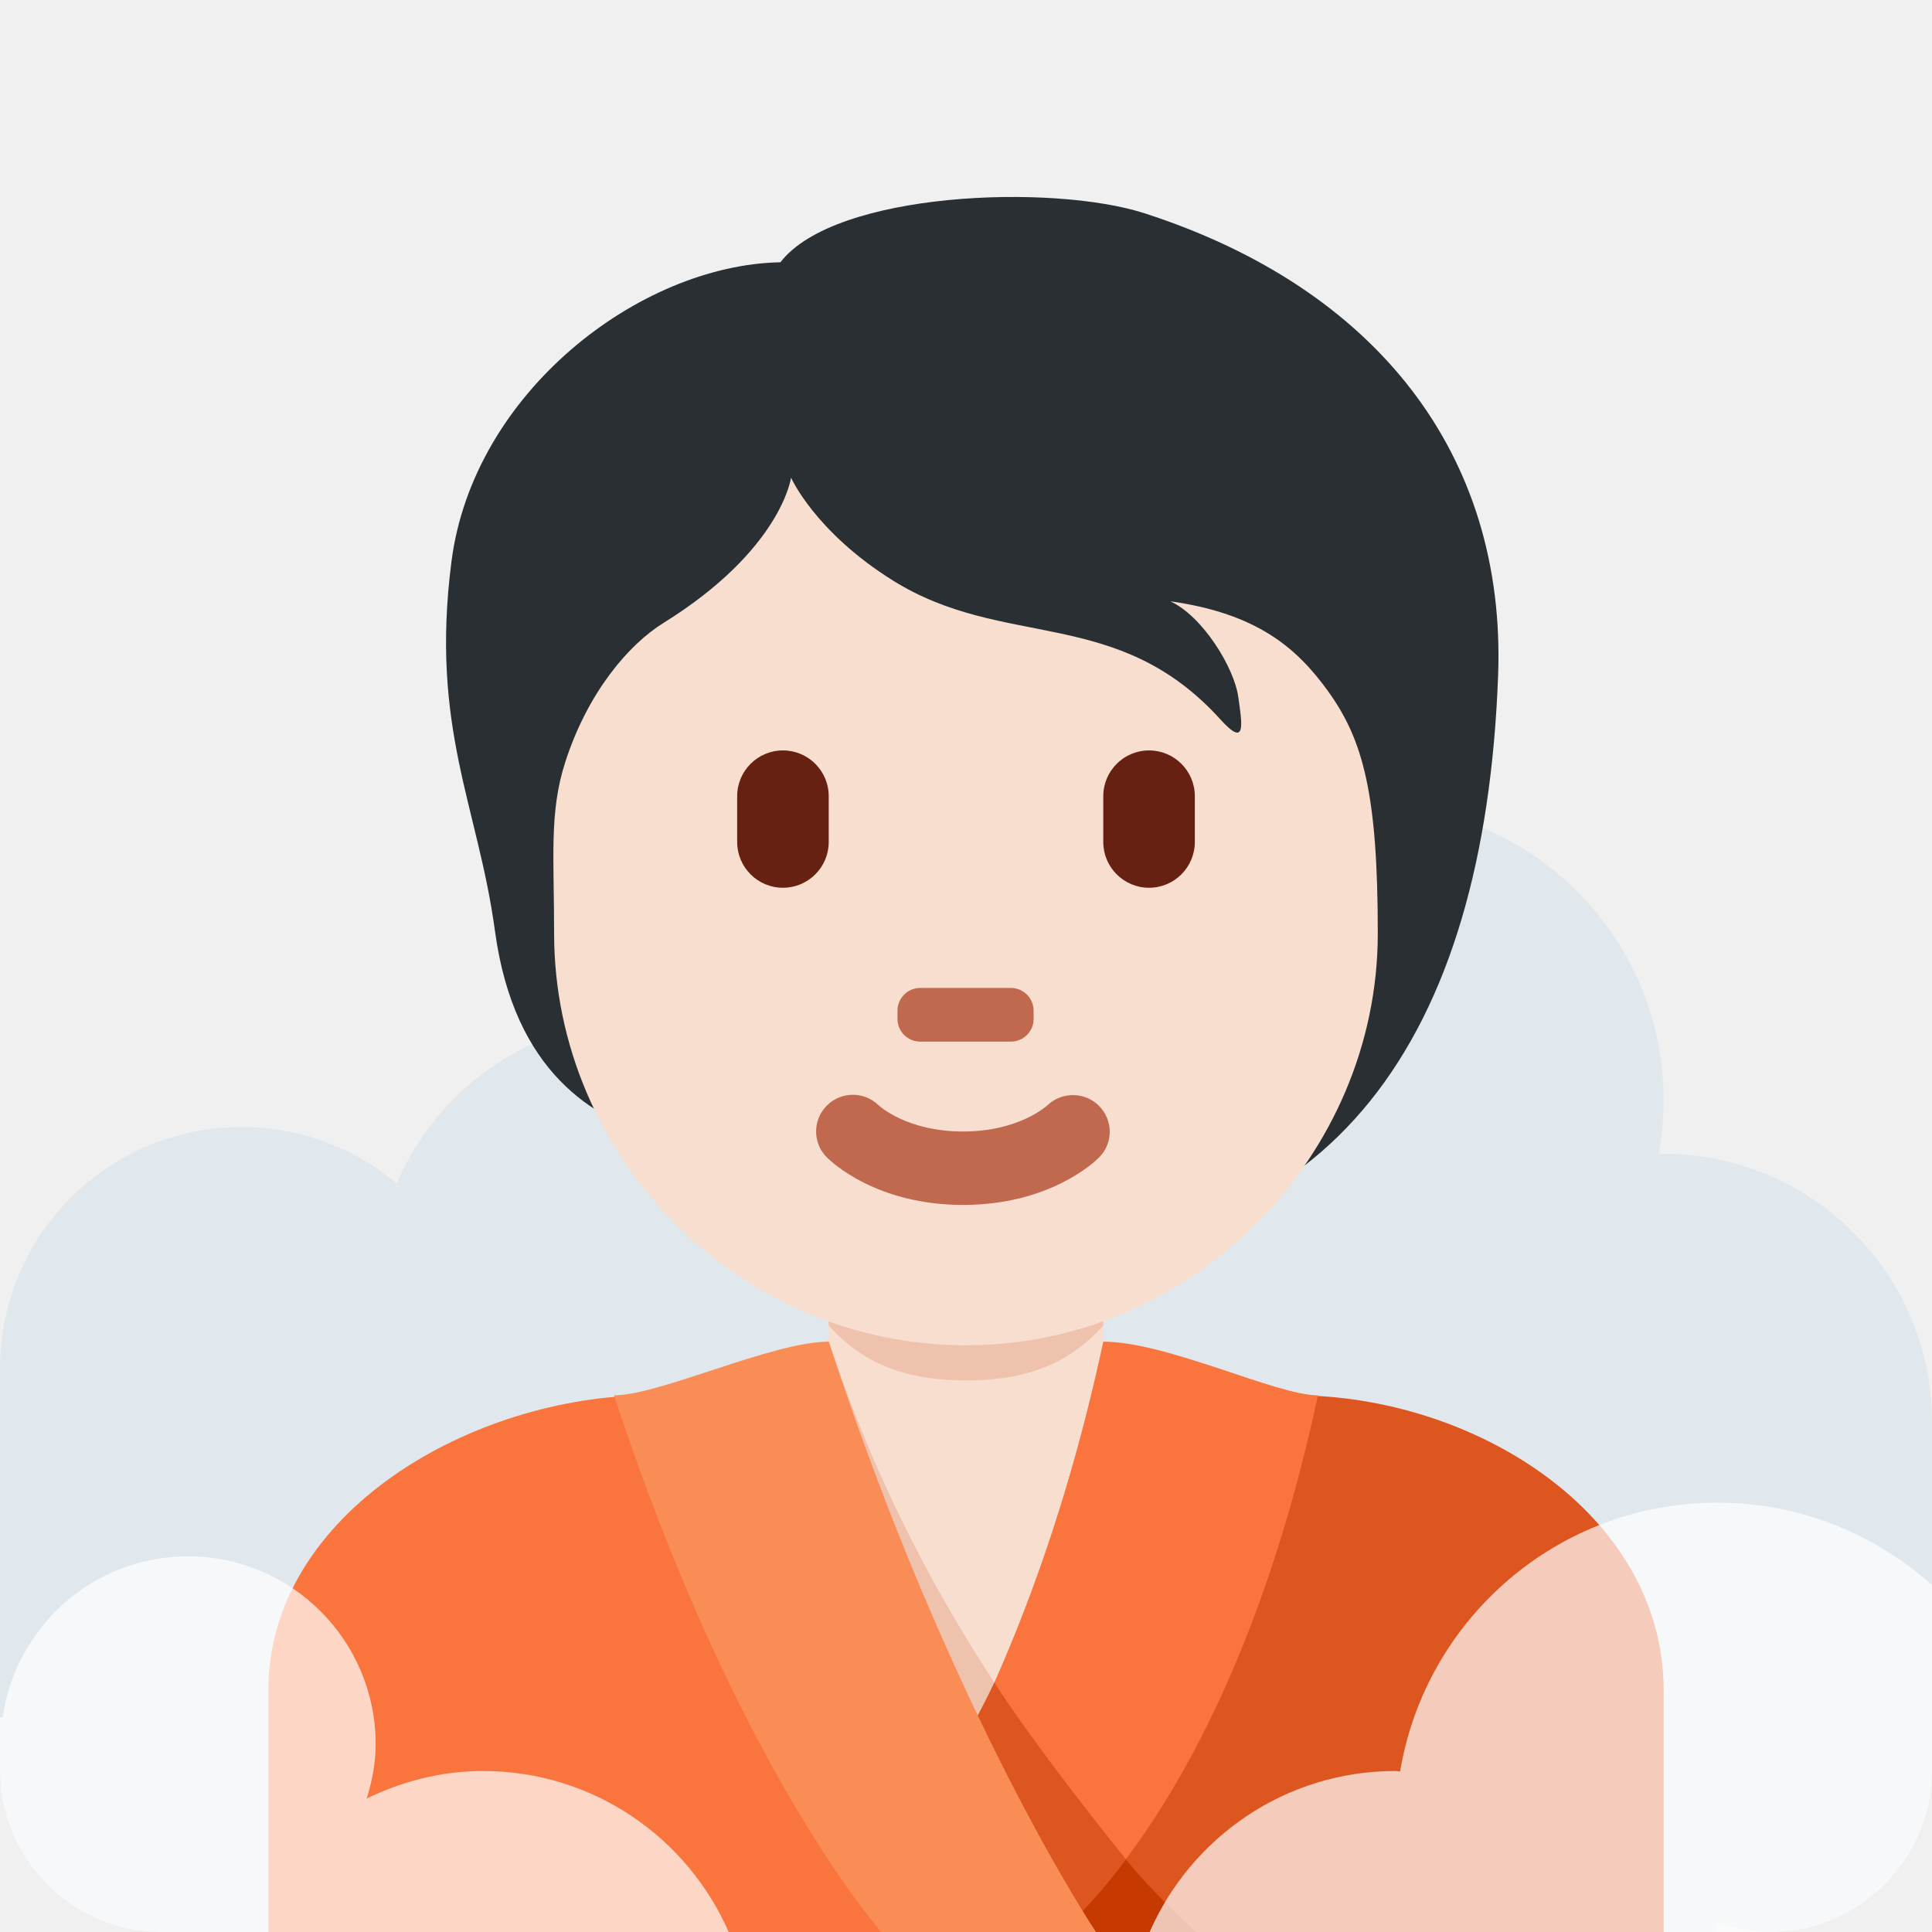
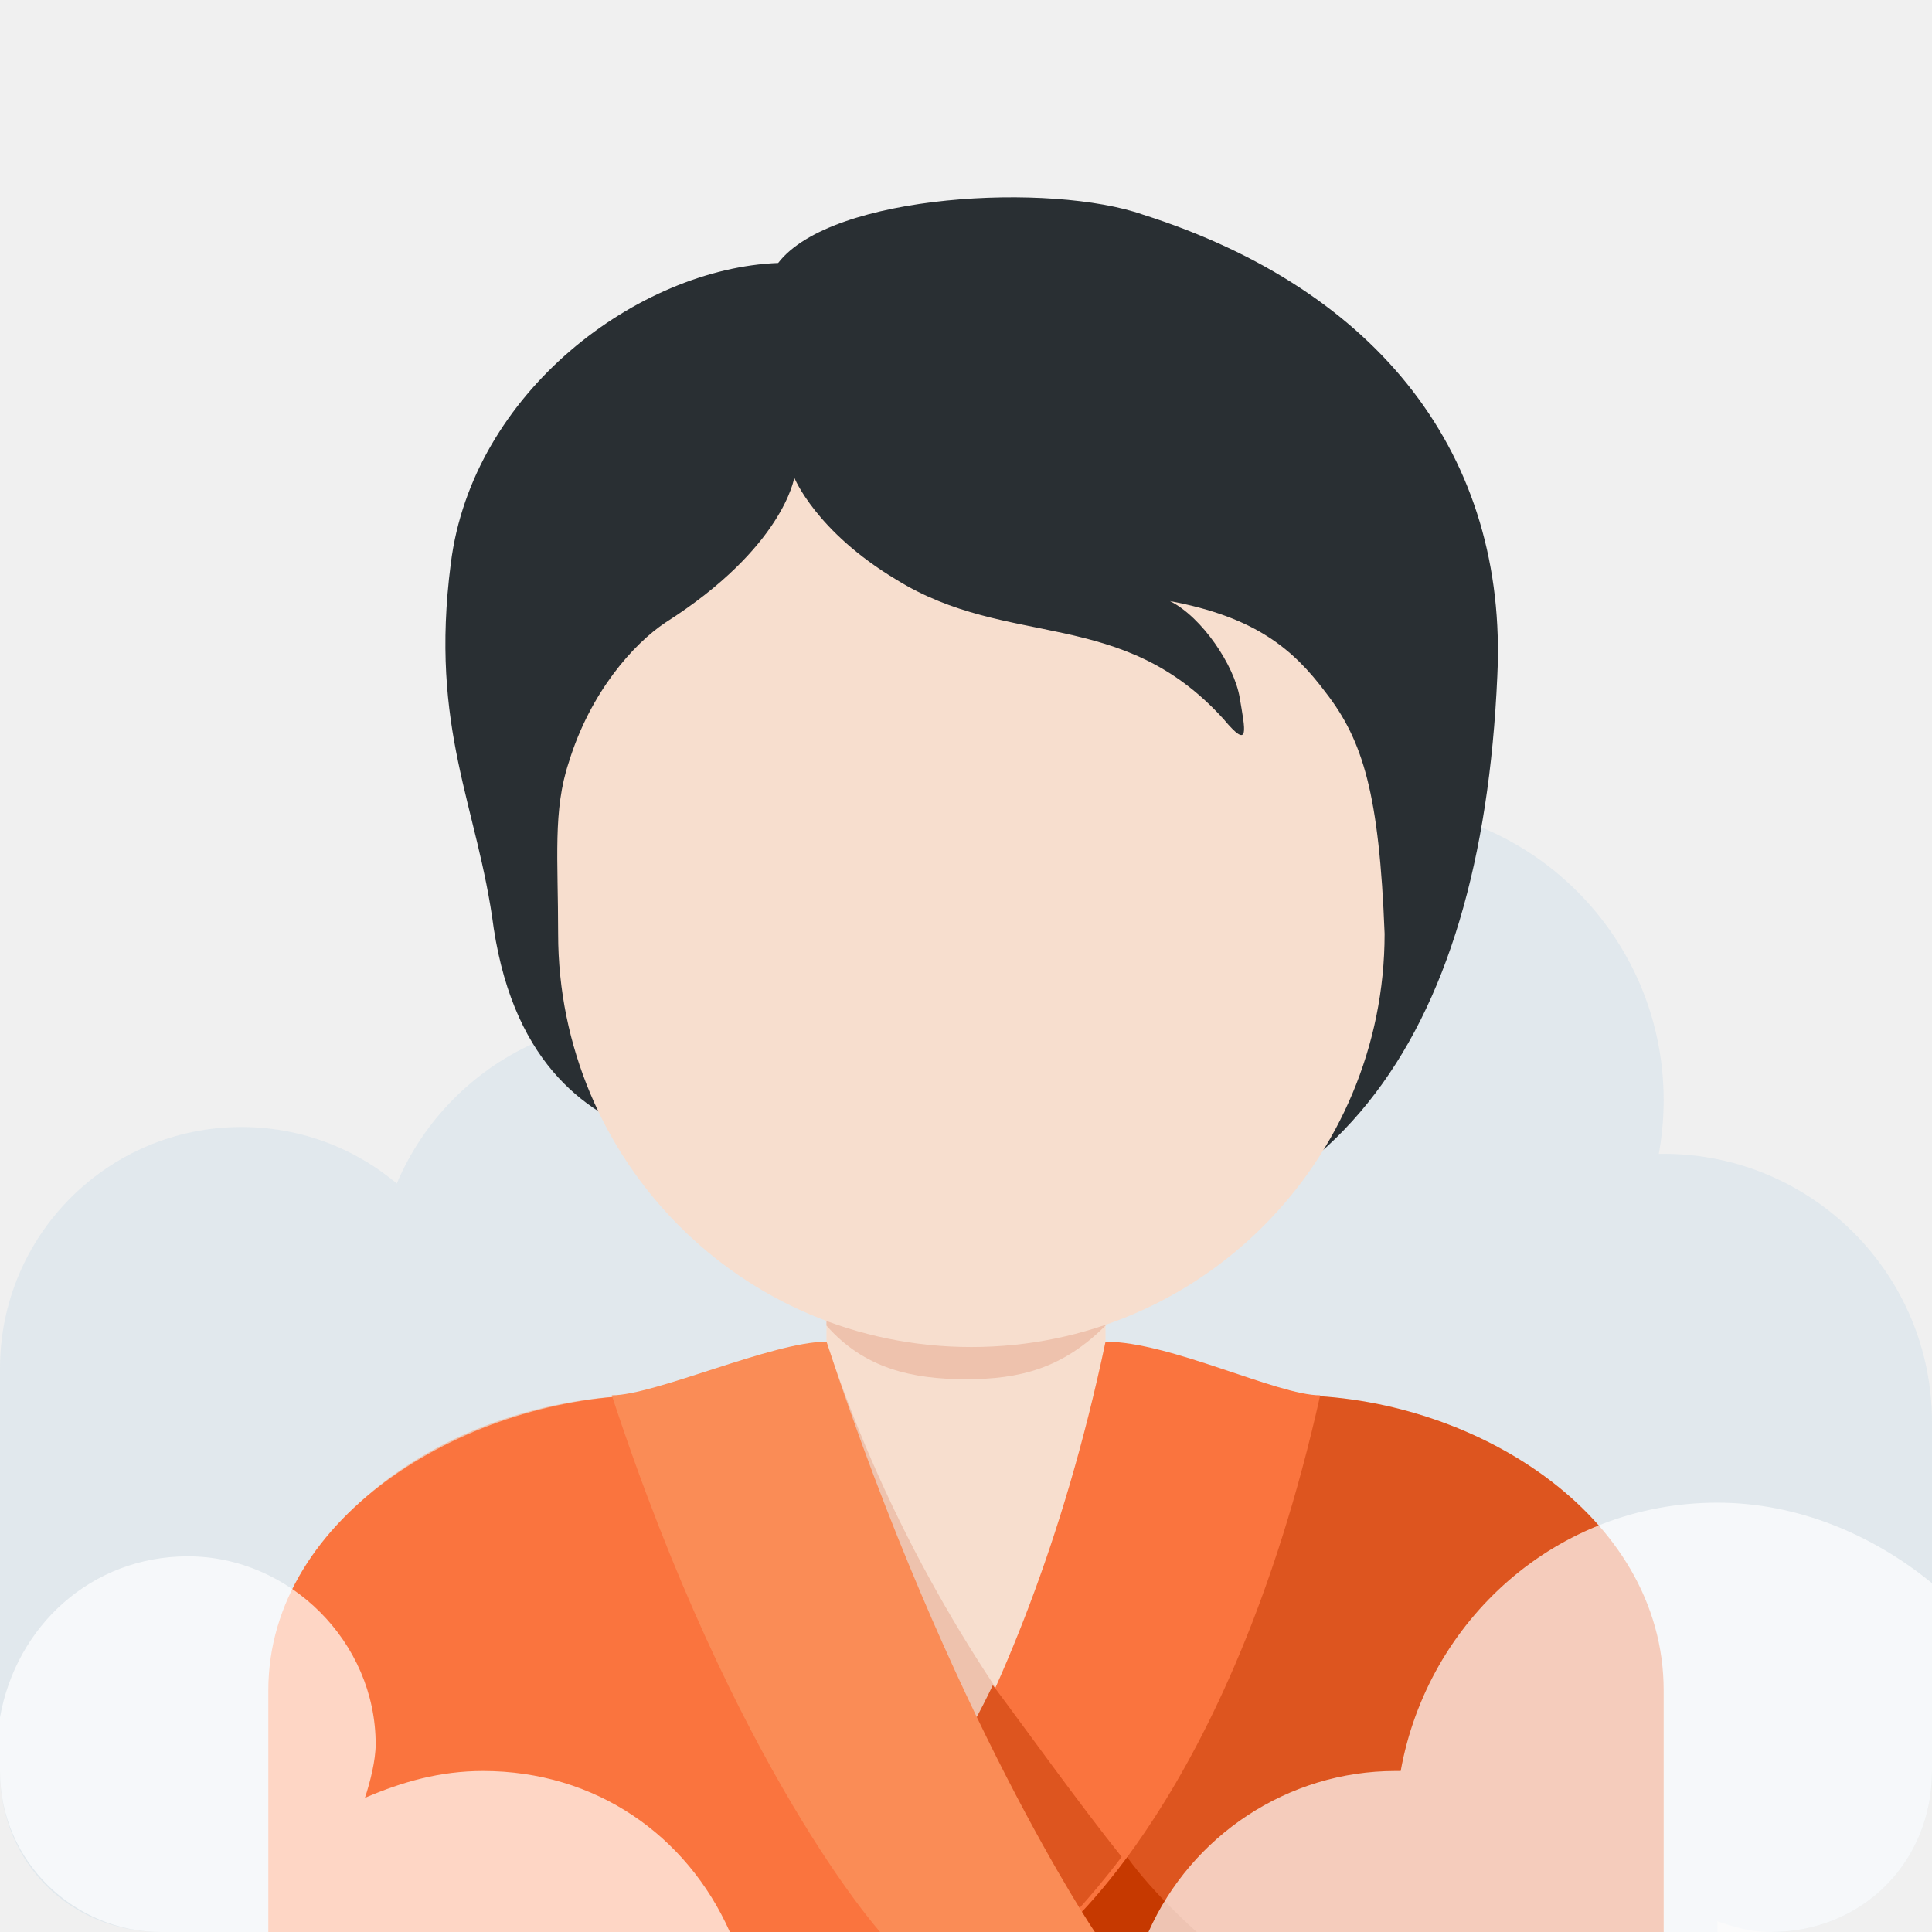
- <svg xmlns="http://www.w3.org/2000/svg" viewBox="0 0 36 36">
-   <g fill="#E1E8ED">
-     <circle cx="4.5" cy="25.5" r="4.5" />
-     <circle cx="25.5" cy="20.5" r="5.5" />
-     <circle cx="31" cy="26.5" r="5" />
-     <circle cx="12" cy="24" r="5" />
-     <path d="M33 30c-1.657 0-3 1.343-3 3H6c0-1.657-1.343-3-3-3s-3 1.343-3 3 1.343 3 3 3h29v-.184c.314.112.647.184 1 .184 1.657 0 3-1.343 3-3s-1.343-3-3-3z" />
-     <path d="M0 25.5h9V33H0zM20 23h9v4h-9zm11 3.5h5V33h-5z" />
+ <svg xmlns="http://www.w3.org/2000/svg" version="1.1" id="Layer_1" x="0px" y="0px" viewBox="0 0 36 36" style="enable-background:new 0 0 36 36;" xml:space="preserve">
+   <style type="text/css">
+ 	.st0{fill:#E1E8ED;}
+ 	.st1{fill:#F7DECE;}
+ 	.st2{fill:#292F33;}
+ 	.st3{fill:#EEC2AD;}
+ 	.st4{fill:#DD551F;}
+ 	.st5{fill:#C63900;}
+ 	.st6{fill:#FA743E;}
+ 	.st7{fill:#FA8C56;}
+ 	.st8{opacity:0.7;fill:#FFFFFF;enable-background:new    ;}
+ </style>
+   <g>
+     <circle class="st0" cx="4.5" cy="25.5" r="4.5" />
+     <circle class="st0" cx="25.5" cy="20.5" r="5.5" />
+     <circle class="st0" cx="31" cy="26.5" r="5" />
+     <circle class="st0" cx="12" cy="24" r="5" />
+     <path class="st0" d="M33,30c-1.7,0-3,1.3-3,3H6c0-1.7-1.3-3-3-3s-3,1.3-3,3c0,1.7,1.3,3,3,3h29v-0.2c0.3,0.1,0.6,0.2,1,0.2   c1.7,0,3-1.3,3-3S34.7,30,33,30z" />
+     <path class="st0" d="M0,25.5h9V33H0V25.5z M20,23h9v4h-9V23z M31,26.5h5V33h-5V26.5z" />
  </g>
-   <path fill="#F7DECE" d="M31 36v-4.5c0-3.314-3.56-5.5-6.875-5.5h-12C8.812 26 5 28.186 5 31.5V36h26z" />
-   <path fill="#292F33" d="M21.33 3.975c-1.722-.557-5.775-.405-6.788.912-2.634.051-5.724 2.431-6.129 5.572-.401 3.108.493 4.552.81 6.889.36 2.648 1.849 3.495 3.039 3.85 1.712 2.262 3.533 2.166 6.59 2.166 5.969 0 8.812-3.994 9.063-10.777.153-4.104-2.254-7.211-6.585-8.612z" />
-   <path fill="#F7DECE" d="M15.442 21.658v5.116c0 1.413 1.145 2.558 2.558 2.558 1.413 0 2.558-1.145 2.558-2.558v-5.116h-5.116z" />
-   <path fill="#EEC2AD" d="M15.442 24.698c.713.805 1.597 1.024 2.558 1.024.961 0 1.844-.219 2.558-1.024v-2.047h-5.116v2.047z" />
-   <path fill="#F7DECE" d="M24.744 12.876c-.578-.8-1.317-1.444-2.938-1.672.608.279 1.19 1.241 1.266 1.773.076.532.152.963-.329.431-1.928-2.131-4.027-1.292-6.108-2.593C15.182 9.906 14.74 8.9 14.74 8.9s-.177 1.342-2.381 2.71c-.639.397-1.401 1.279-1.824 2.583-.304.937-.21 1.773-.21 3.201 0 4.169 3.436 7.674 7.674 7.674s7.674-3.536 7.674-7.674c.001-2.593-.27-3.606-.929-4.518z" />
-   <path fill="#C1694F" d="M17.945 22.452c-1.606 0-2.447-.794-2.537-.885-.268-.267-.268-.7 0-.967.266-.265.692-.267.961-.007.035.032.551.491 1.576.491 1.038 0 1.555-.473 1.576-.492.273-.256.703-.248.963.02.26.269.26.691-.004.955-.089.091-.929.885-2.535.885m.891-3.043h-1.69c-.233 0-.423-.19-.423-.423v-.153c0-.233.189-.424.423-.424h1.69c.233 0 .424.19.424.424v.153c0 .234-.191.423-.424.423" />
-   <path fill="#662113" d="M14.589 16.542c-.471 0-.853-.382-.853-.853v-.853c0-.471.382-.853.853-.853s.853.382.853.853v.853c0 .471-.382.853-.853.853zm6.822 0c-.471 0-.853-.382-.853-.853v-.853c0-.471.382-.853.853-.853s.853.382.853.853v.853c-.001.471-.382.853-.853.853z" />
-   <path fill="#EEC2AD" d="M15.442 24.986L12.125 26c-2.062 0-4.316.847-5.725 2.285-.249.522-.4 1.099-.4 1.715v6h16.422s-4.686-4.014-6.98-11.014z" />
-   <path fill="#DD551F" d="M24.125 26h-1.567c-1.62 7.571-6.822 10-6.822 10H31v-4.5c0-3.314-3.56-5.5-6.875-5.5z" />
-   <path fill="#C63900" d="M15.736 36h6.553s-.784-.695-1.311-1.355C19.506 35.539 15.736 36 15.736 36z" />
-   <path fill="#FA743E" d="M24.558 26c-.777 0-2.81-1-4-1-1.62 7.571-4.822 11-4.822 11h4s3.202-2.429 4.822-10z" />
-   <path fill="#DD551F" d="M18.529 31.351C17.645 33.209 15.736 36 15.736 36h4.047s.639-.581 1.196-1.355c-.832-1.033-1.9-2.426-2.45-3.294z" />
-   <path fill="#FA743E" d="M13.442 26h-1.317C8.812 26 5 28.186 5 31.5V36h15.422s-4.686-3-6.98-10z" />
-   <path fill="#FA8C56" d="M15.442 25c-1.047 0-3.153 1-4 1 2.295 7 4.98 10 4.98 10h4s-2.686-4-4.98-11z" />
-   <path d="M32 28c-2.975 0-5.438 2.168-5.911 5.009C26.058 33.008 26.03 33 26 33c-2.049 0-3.806 1.236-4.578 3H33c1.65 0 3-1.35 3-3v-3.463C34.938 28.584 33.539 28 32 28zm-18.422 8c-.772-1.764-2.529-3-4.578-3-.78 0-1.509.194-2.166.512.098-.322.166-.657.166-1.012C7 30.567 5.433 29 3.5 29 1.738 29 .295 30.306.05 32H0v1c0 1.65 1.35 3 3 3h10.578z" opacity=".7" fill="#FFF" />
+   <path class="st1" d="M31,36v-4.5c0-3.3-3.6-5.5-6.9-5.5h-12C8.8,26,5,28.2,5,31.5V36H31z" />
+   <path class="st2" d="M21.3,4c-1.7-0.6-5.8-0.4-6.8,0.9c-2.6,0.1-5.7,2.4-6.1,5.6C8,13.6,8.9,15,9.2,17.3c0.4,2.6,1.8,3.5,3,3.9  c1.7,2.3,3.5,2.2,6.6,2.2c6,0,8.8-4,9.1-10.8C28.1,8.5,25.7,5.4,21.3,4z" />
+   <path class="st1" d="M15.4,21.7v5.1c0,1.4,1.1,2.6,2.6,2.6s2.6-1.1,2.6-2.6v-5.1H15.4z" />
+   <path class="st3" d="M15.4,24.7c0.7,0.8,1.6,1,2.6,1s1.8-0.2,2.6-1v-2h-5.1C15.4,22.7,15.4,24.7,15.4,24.7z" />
+   <path class="st1" d="M24.7,12.9c-0.6-0.8-1.3-1.4-2.9-1.7c0.6,0.3,1.2,1.2,1.3,1.8s0.2,1-0.3,0.4c-1.9-2.1-4-1.3-6.1-2.6  c-1.5-0.9-1.9-1.9-1.9-1.9s-0.2,1.3-2.4,2.7c-0.6,0.4-1.4,1.3-1.8,2.6c-0.3,0.9-0.2,1.8-0.2,3.2c0,4.2,3.4,7.7,7.7,7.7  s7.7-3.5,7.7-7.7C25.7,14.8,25.4,13.8,24.7,12.9z" />
+   <path class="st3" d="M15.4,25l-3.3,1c-2.1,0-4.3,0.8-5.7,2.3C6.2,28.8,6,29.4,6,30v6h16.4C22.4,36,17.7,32,15.4,25z" />
+   <path class="st4" d="M24.1,26h-1.6c-1.6,7.6-6.8,10-6.8,10H31v-4.5C31,28.2,27.4,26,24.1,26z" />
+   <path class="st5" d="M15.7,36h6.6c0,0-0.8-0.7-1.3-1.4C19.5,35.5,15.7,36,15.7,36z" />
+   <path class="st6" d="M24.6,26c-0.8,0-2.8-1-4-1c-1.6,7.6-4.8,11-4.8,11h4C19.7,36,22.9,33.6,24.6,26z" />
+   <path class="st4" d="M18.5,31.4c-0.9,1.9-2.8,4.6-2.8,4.6h4c0,0,0.6-0.6,1.2-1.4C20.1,33.6,19.1,32.2,18.5,31.4z" />
+   <path class="st6" d="M13.4,26h-1.3C8.8,26,5,28.2,5,31.5V36h15.4C20.4,36,15.7,33,13.4,26z" />
+   <path class="st7" d="M15.4,25c-1,0-3.2,1-4,1c2.3,7,5,10,5,10h4C20.4,36,17.7,32,15.4,25z" />
+   <path class="st8" d="M32,28c-3,0-5.4,2.2-5.9,5c0,0-0.1,0-0.1,0c-2,0-3.8,1.2-4.6,3H33c1.7,0,3-1.3,3-3v-3.5  C34.9,28.6,33.5,28,32,28z M13.6,36c-0.8-1.8-2.5-3-4.6-3c-0.8,0-1.5,0.2-2.2,0.5c0.1-0.3,0.2-0.7,0.2-1C7,30.6,5.4,29,3.5,29  c-1.8,0-3.2,1.3-3.5,3H0v1c0,1.7,1.4,3,3,3C3,36,13.6,36,13.6,36z" />
</svg>
